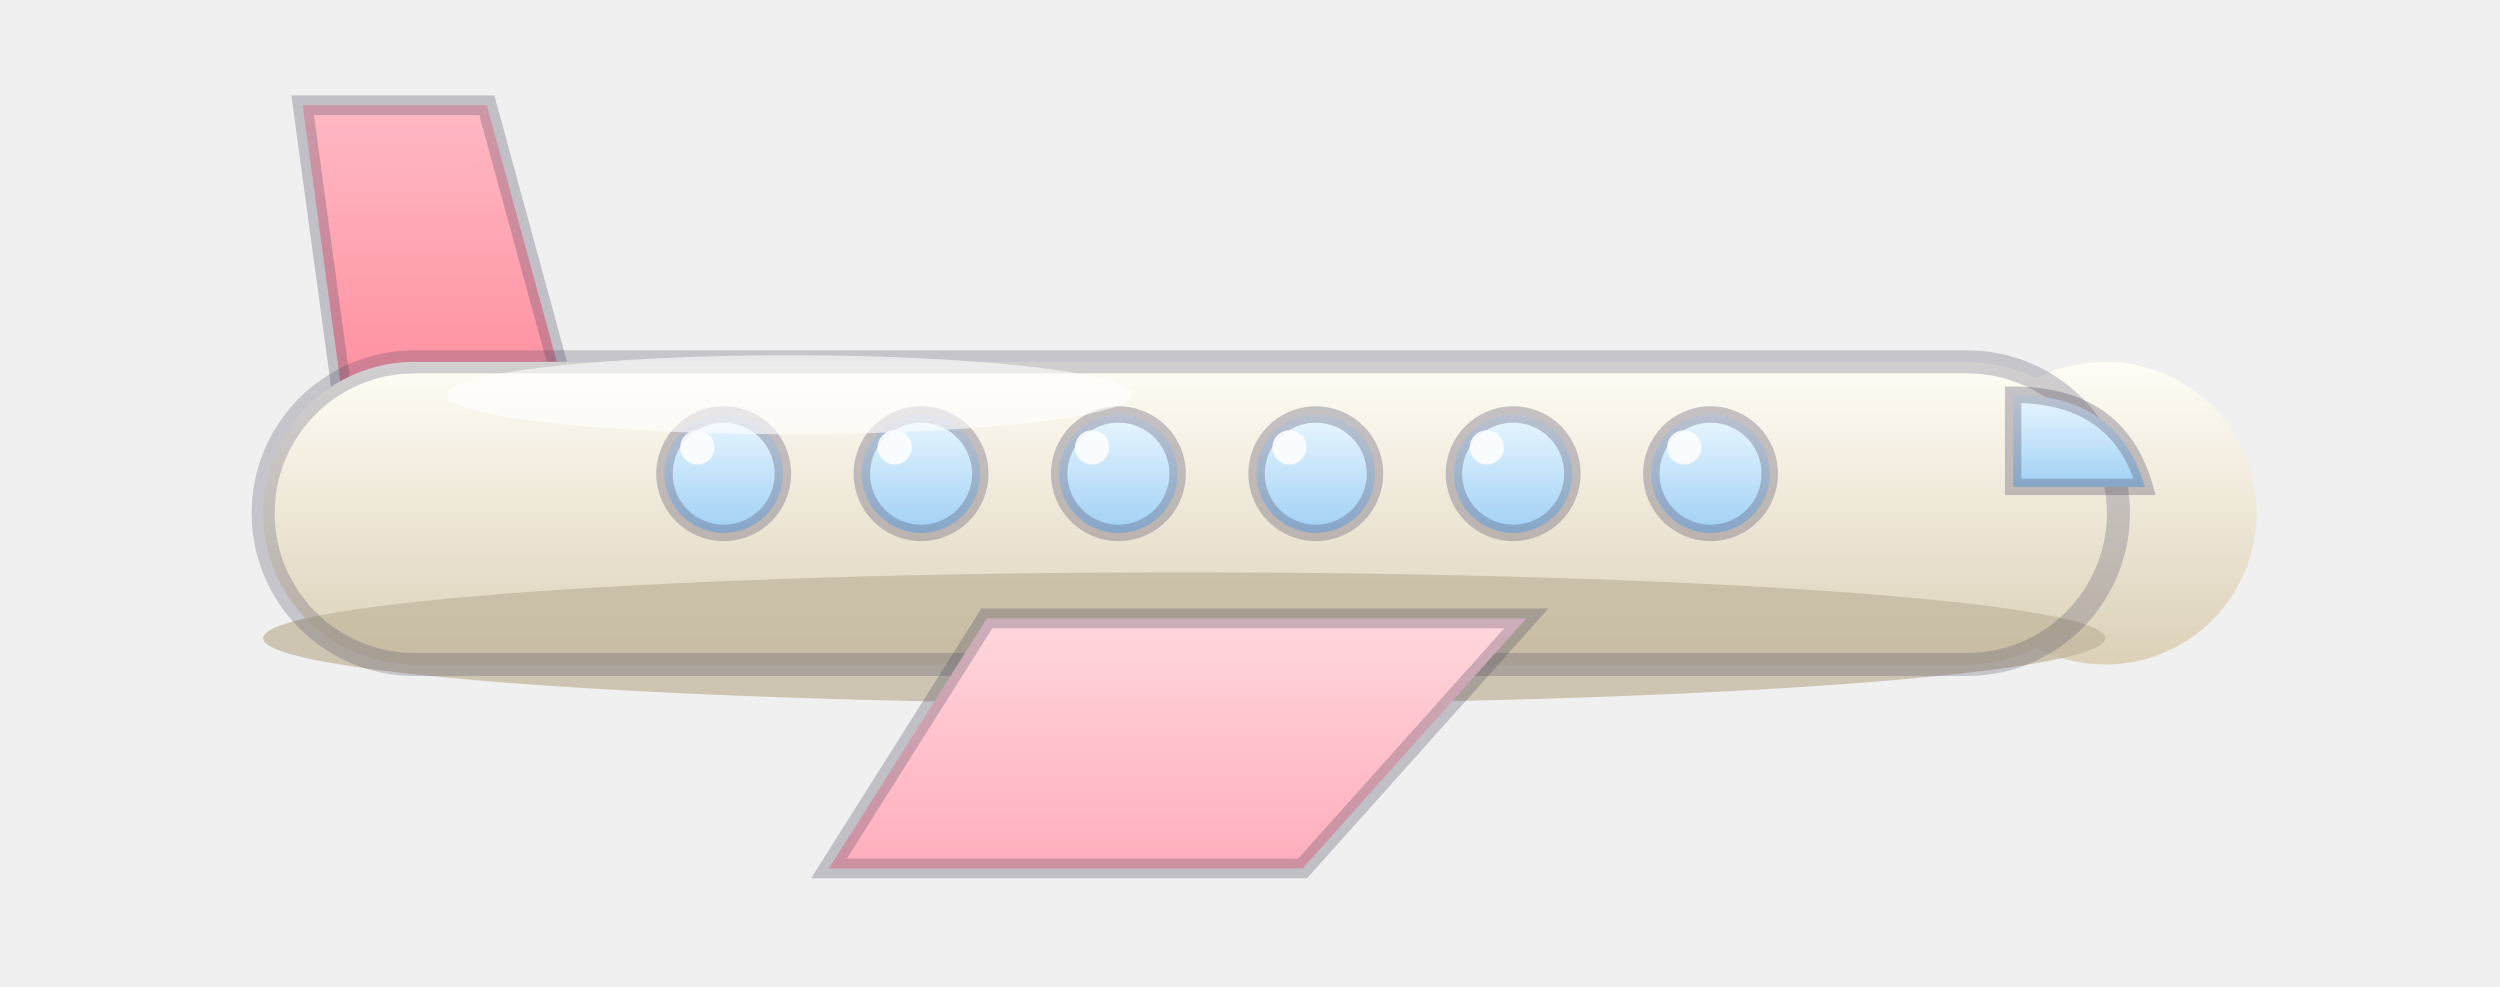
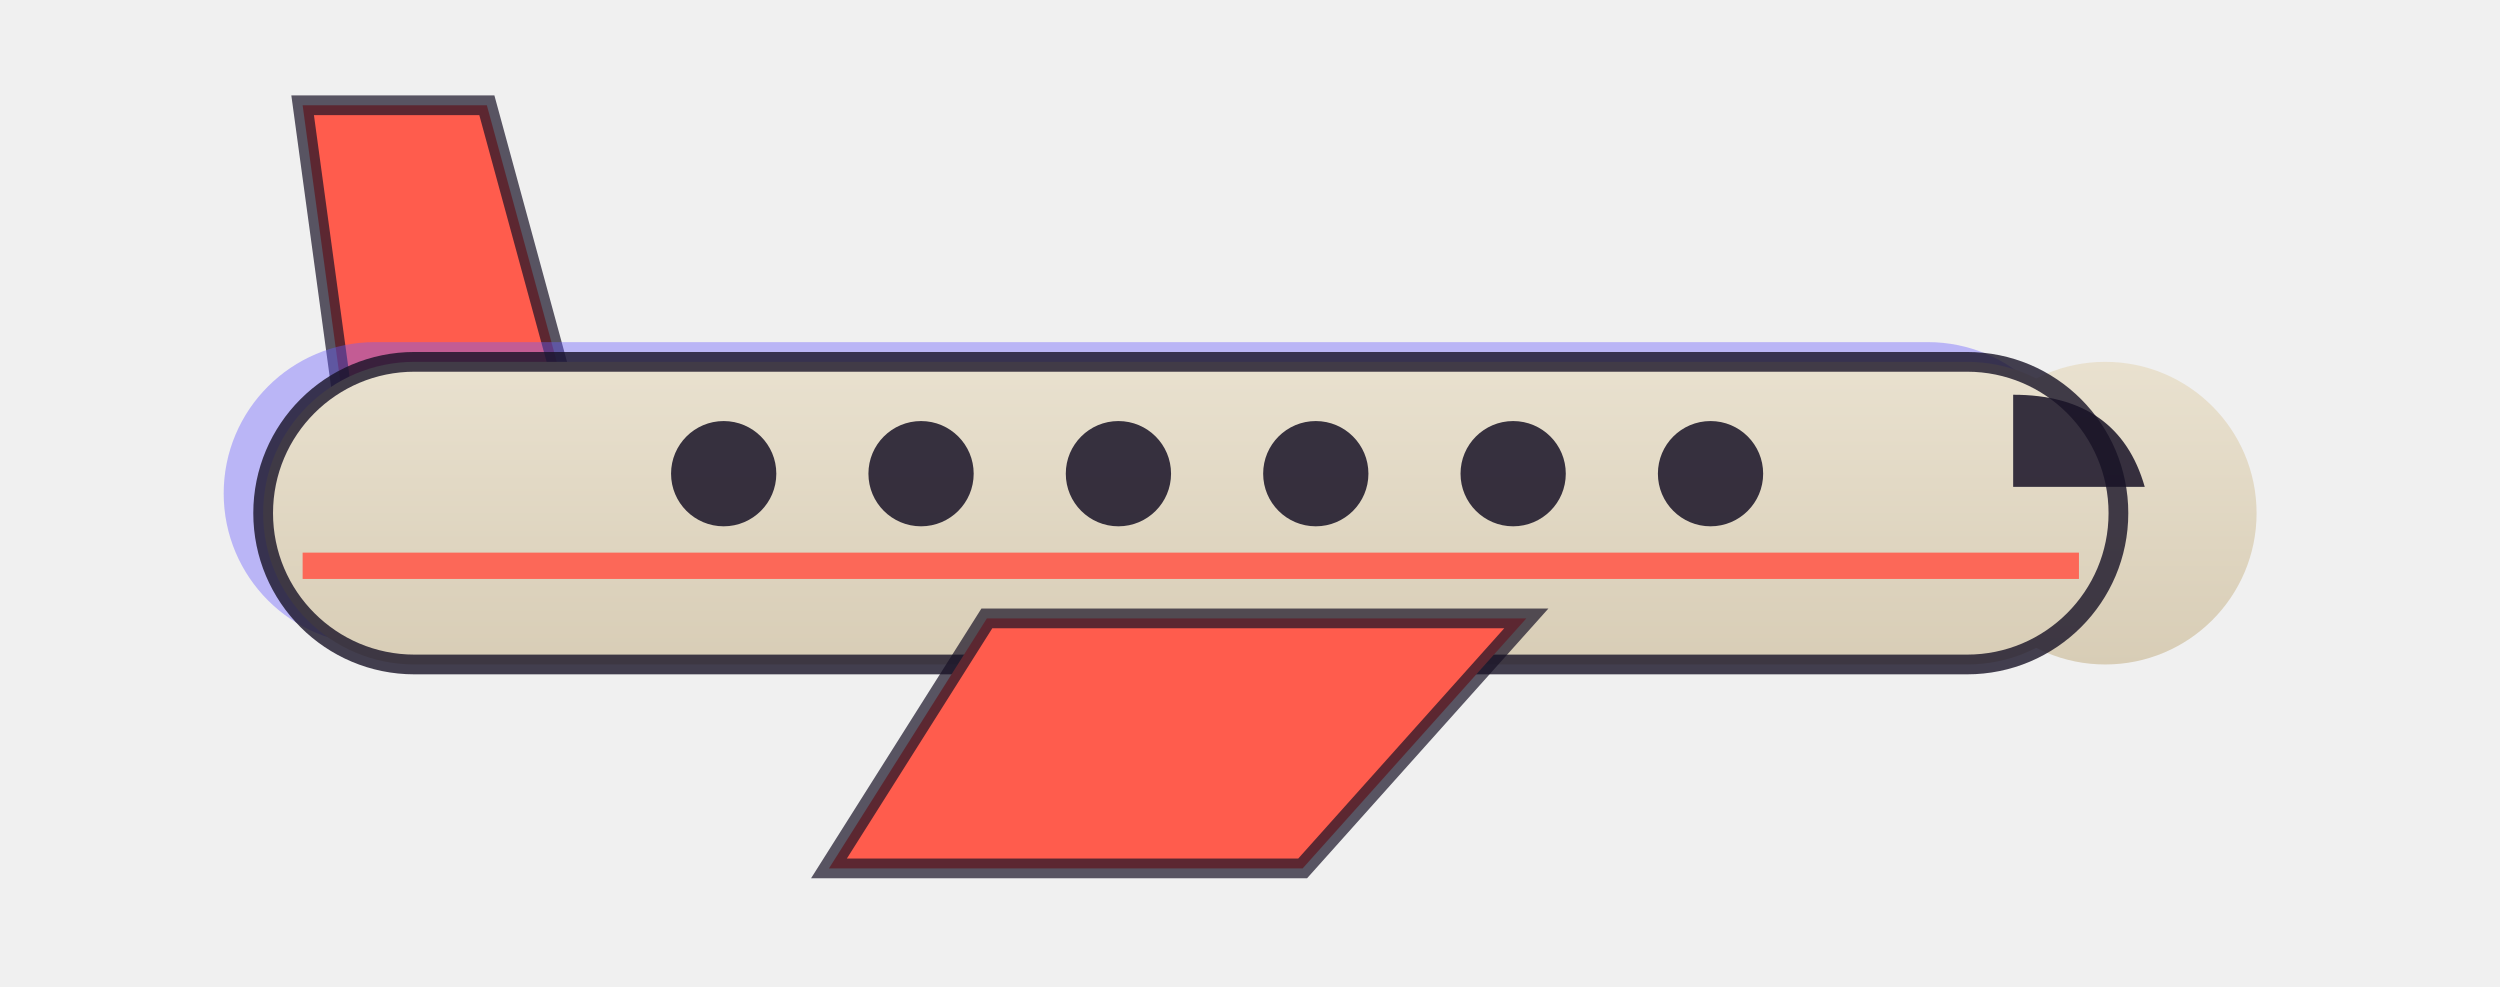
<svg xmlns="http://www.w3.org/2000/svg" width="380" height="150" viewBox="0 0 380 150">
  <defs>
    <linearGradient id="fus" x1="0" y1="0" x2="0" y2="1">
-       <stop offset="0" stop-color="#fffdf6" stop-opacity="1" />
-       <stop offset="1" stop-color="#dcd1b8" stop-opacity="1" />
-     </linearGradient>
-     <linearGradient id="fin" x1="0" y1="0" x2="0" y2="1">
-       <stop offset="0" stop-color="#ffb9c4" stop-opacity="1" />
-       <stop offset="1" stop-color="#ff8fa0" stop-opacity="1" />
-     </linearGradient>
-     <linearGradient id="wing" x1="0" y1="0" x2="0" y2="1">
-       <stop offset="0" stop-color="#ffd7dd" stop-opacity="1" />
-       <stop offset="1" stop-color="#ffadbb" stop-opacity="1" />
-     </linearGradient>
-     <linearGradient id="glass" x1="0" y1="0" x2="0" y2="1">
-       <stop offset="0" stop-color="#eaf7ff" stop-opacity="1" />
-       <stop offset="1" stop-color="#9fd0f5" stop-opacity="1" />
+       <stop offset="0" stop-color="#e9e1cf" stop-opacity="1" />
+       <stop offset="1" stop-color="#d8cdb6" stop-opacity="1" />
    </linearGradient>
  </defs>
-   <polygon points="52,60 86,60 74,16 46,16" fill="url(#fin)" stroke="#4a4460" stroke-opacity="0.28" stroke-width="3" />
+   <polygon points="52,60 86,60 74,16 46,16" fill="#ff5c4d" stroke="#171226" stroke-opacity="0.7" stroke-width="3" />
+   <rect x="34" y="52" width="282" height="46" rx="23" fill="#6a5cff" opacity="0.4" />
  <rect x="40" y="55" width="282" height="46" rx="23" fill="url(#fus)" />
  <circle cx="320" cy="78" r="23" fill="url(#fus)" />
-   <ellipse cx="180" cy="97" rx="140" ry="10" fill="#c2b79e" opacity="0.75" />
-   <rect x="40" y="55" width="282" height="46" rx="23" fill="none" stroke="#4a4460" stroke-opacity="0.25" stroke-width="3.5" />
-   <polygon points="150,94 232,94 198,132 126,132" fill="url(#wing)" stroke="#4a4460" stroke-opacity="0.28" stroke-width="3" />
-   <path d="M306 60 Q322 60 326 74 L306 74 Z" fill="url(#glass)" stroke="#4a4460" stroke-opacity="0.3" stroke-width="2.5" />
-   <circle cx="110" cy="72" r="9" fill="url(#glass)" stroke="#4a4460" stroke-opacity="0.3" stroke-width="2.5" />
-   <circle cx="106" cy="68" r="2.6" fill="#ffffff" opacity="0.85" />
-   <circle cx="140" cy="72" r="9" fill="url(#glass)" stroke="#4a4460" stroke-opacity="0.3" stroke-width="2.5" />
-   <circle cx="136" cy="68" r="2.6" fill="#ffffff" opacity="0.85" />
-   <circle cx="170" cy="72" r="9" fill="url(#glass)" stroke="#4a4460" stroke-opacity="0.3" stroke-width="2.5" />
-   <circle cx="166" cy="68" r="2.6" fill="#ffffff" opacity="0.85" />
-   <circle cx="200" cy="72" r="9" fill="url(#glass)" stroke="#4a4460" stroke-opacity="0.3" stroke-width="2.5" />
-   <circle cx="196" cy="68" r="2.6" fill="#ffffff" opacity="0.85" />
-   <circle cx="230" cy="72" r="9" fill="url(#glass)" stroke="#4a4460" stroke-opacity="0.3" stroke-width="2.5" />
-   <circle cx="226" cy="68" r="2.6" fill="#ffffff" opacity="0.85" />
-   <circle cx="260" cy="72" r="9" fill="url(#glass)" stroke="#4a4460" stroke-opacity="0.3" stroke-width="2.5" />
-   <circle cx="256" cy="68" r="2.6" fill="#ffffff" opacity="0.85" />
-   <ellipse cx="120" cy="60" rx="52" ry="6" fill="#ffffff" opacity="0.6" />
+   <rect x="40" y="55" width="282" height="46" rx="23" fill="none" stroke="#171226" stroke-opacity="0.8" stroke-width="3" />
+   <polygon points="150,94 232,94 198,132 126,132" fill="#ff5c4d" stroke="#171226" stroke-opacity="0.7" stroke-width="3" />
+   <path d="M306 60 Q322 60 326 74 L306 74 Z" fill="#171226" opacity="0.85" />
+   <circle cx="110" cy="72" r="8" fill="#171226" opacity="0.85" />
+   <circle cx="140" cy="72" r="8" fill="#171226" opacity="0.85" />
+   <circle cx="170" cy="72" r="8" fill="#171226" opacity="0.85" />
+   <circle cx="200" cy="72" r="8" fill="#171226" opacity="0.85" />
+   <circle cx="230" cy="72" r="8" fill="#171226" opacity="0.85" />
+   <circle cx="260" cy="72" r="8" fill="#171226" opacity="0.85" />
+   <line x1="46" y1="86" x2="316" y2="86" stroke="#ff5c4d" stroke-opacity="0.9" stroke-width="4" />
</svg>
